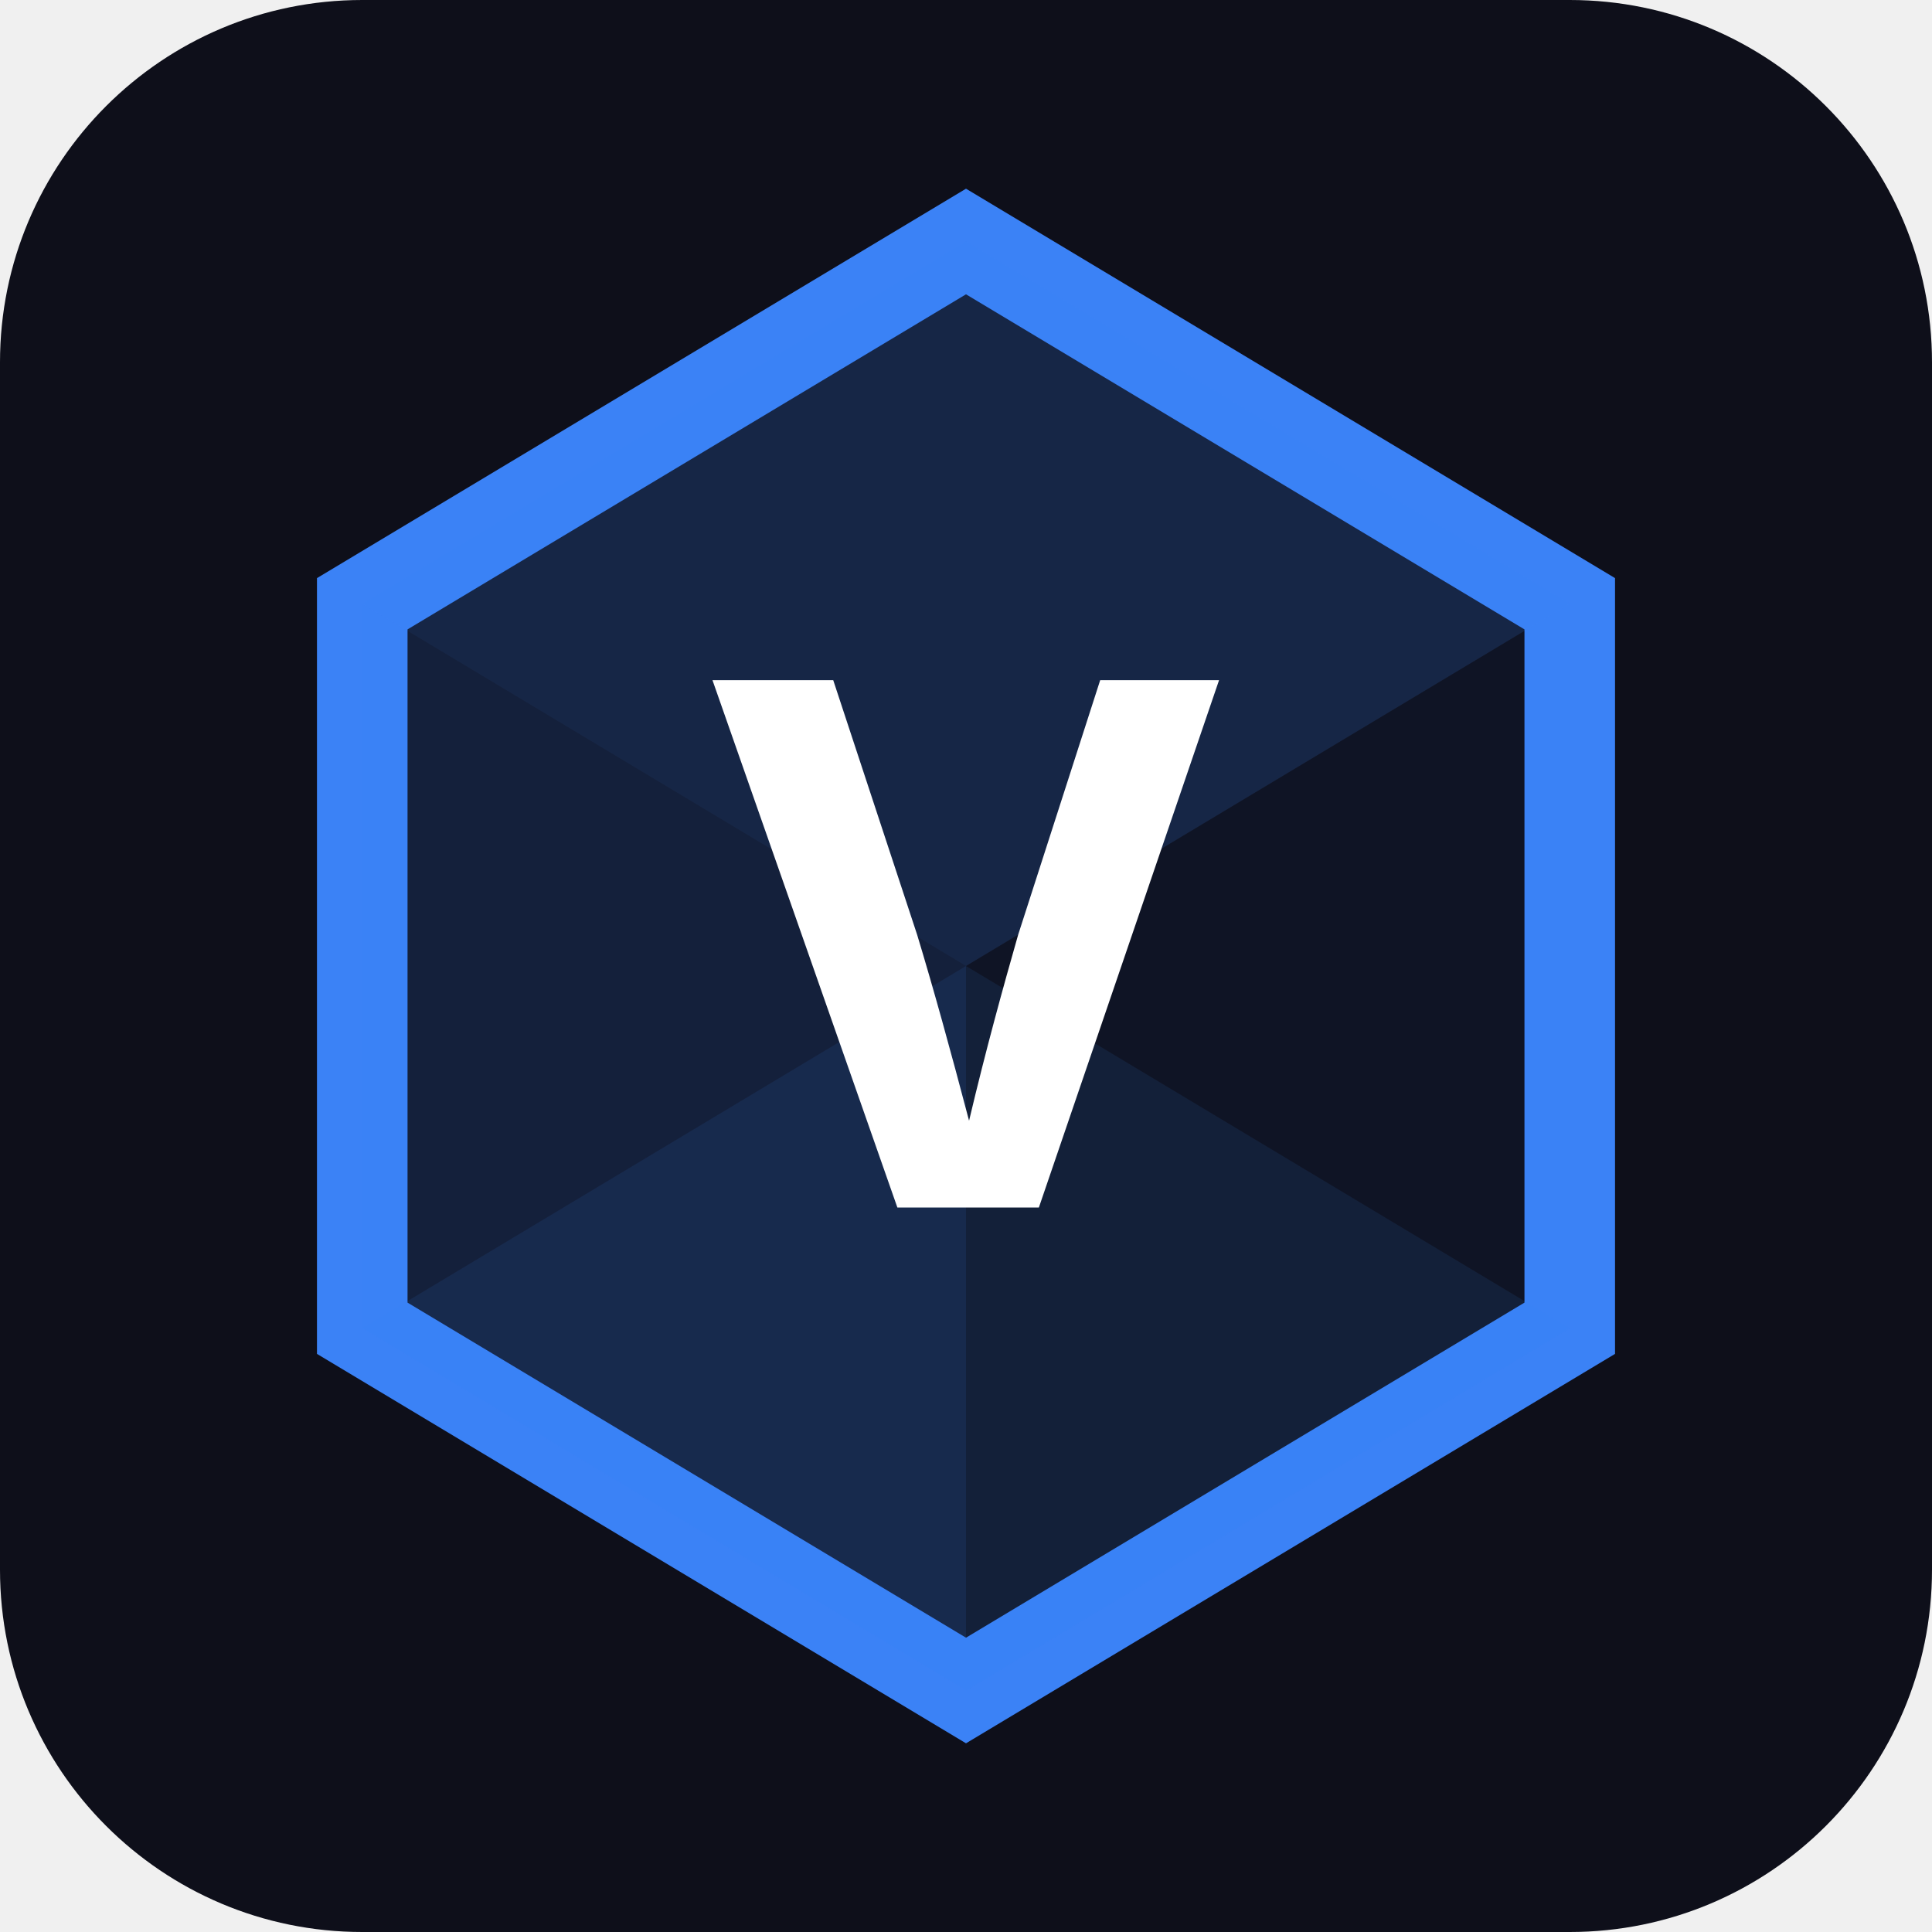
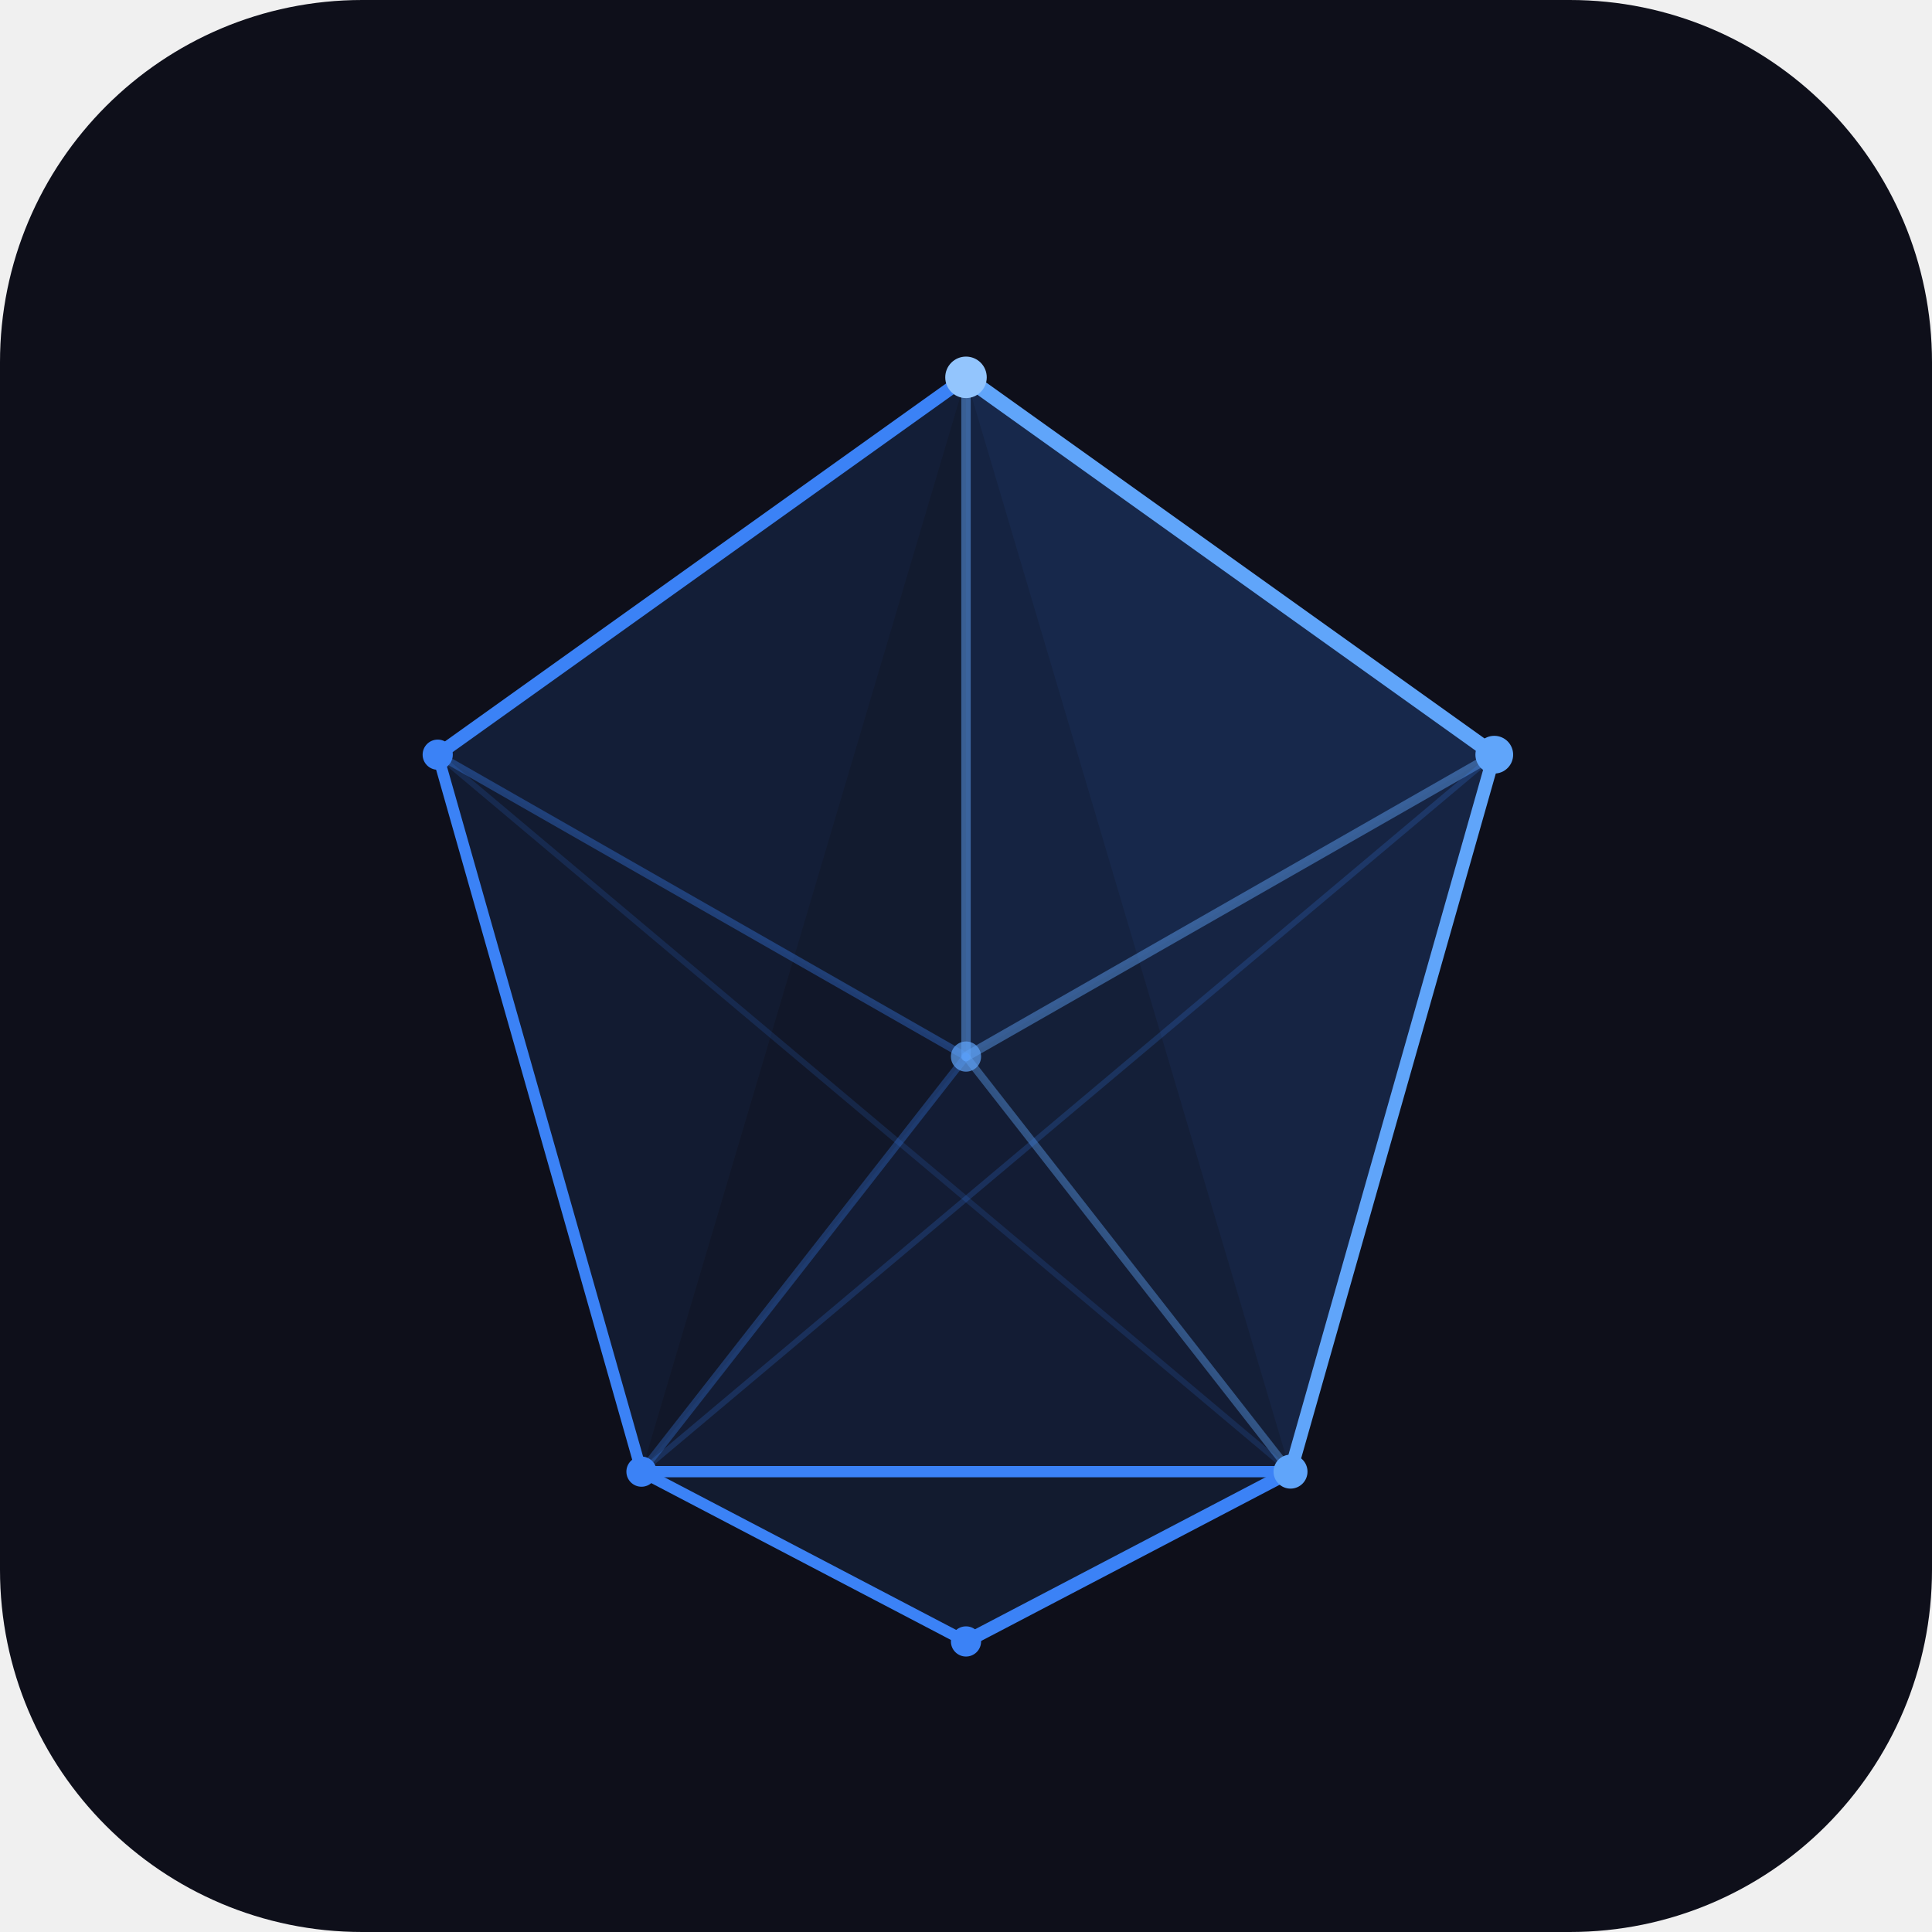
- <svg xmlns="http://www.w3.org/2000/svg" viewBox="0 0 32 32" fill="none">
-   <rect width="32" height="32" rx="6" fill="#0e0f1a" />
-   <path d="M16 4L6 10v12l10 6 10-6V10L16 4z" stroke="#3b82f6" stroke-width="1.5" fill="none" />
-   <path d="M16 4L6 10l10 6 10-6L16 4z" fill="#3b82f6" fill-opacity="0.2" />
-   <path d="M16 16l-10 6 10 6 10-6-10-6z" fill="#3b82f6" fill-opacity="0.1" />
-   <path d="M6 10v12l10 6V16L6 10z" fill="#3b82f6" fill-opacity="0.15" />
-   <path d="M26 10v12l-10 6V16l10-6z" fill="#3b82f6" fill-opacity="0.05" />
-   <text x="16" y="20" text-anchor="middle" font-family="Inter,sans-serif" font-weight="700" font-size="12" fill="white">V</text>
+ <svg xmlns="http://www.w3.org/2000/svg" viewBox="0 0 512 512" fill="none">
+   <rect width="512" height="512" rx="96" fill="#0e0f1a" />
+   <g transform="translate(256,260)">
+     <polygon points="0,-160 140,-60 86,130" fill="#3b82f6" fill-opacity="0.06" />
+     <polygon points="0,-160 -140,-60 -86,130" fill="#3b82f6" fill-opacity="0.04" />
+     <polygon points="86,130 -86,130 0,175" fill="#3b82f6" fill-opacity="0.10" />
+     <polygon points="0,-160 140,-60 0,20" fill="#3b82f6" fill-opacity="0.18" />
+     <polygon points="0,-160 -140,-60 0,20" fill="#3b82f6" fill-opacity="0.10" />
+     <polygon points="140,-60 86,130 0,20" fill="#3b82f6" fill-opacity="0.14" />
+     <polygon points="-140,-60 -86,130 0,20" fill="#3b82f6" fill-opacity="0.07" />
+     <polygon points="86,130 -86,130 0,20" fill="#3b82f6" fill-opacity="0.12" />
+     <line x1="0" y1="-160" x2="140" y2="-60" stroke="#60a5fa" stroke-width="4" stroke-linecap="round" />
+     <line x1="0" y1="-160" x2="-140" y2="-60" stroke="#3b82f6" stroke-width="3.5" stroke-linecap="round" />
+     <line x1="140" y1="-60" x2="86" y2="130" stroke="#60a5fa" stroke-width="3.5" stroke-linecap="round" />
+     <line x1="-140" y1="-60" x2="-86" y2="130" stroke="#3b82f6" stroke-width="3" stroke-linecap="round" />
+     <line x1="86" y1="130" x2="0" y2="175" stroke="#3b82f6" stroke-width="3.5" stroke-linecap="round" />
+     <line x1="-86" y1="130" x2="0" y2="175" stroke="#3b82f6" stroke-width="3" stroke-linecap="round" />
+     <line x1="86" y1="130" x2="-86" y2="130" stroke="#3b82f6" stroke-width="3" stroke-linecap="round" />
+     <line x1="0" y1="-160" x2="0" y2="20" stroke="#60a5fa" stroke-width="2.5" stroke-opacity="0.5" stroke-linecap="round" />
+     <line x1="140" y1="-60" x2="0" y2="20" stroke="#60a5fa" stroke-width="2.5" stroke-opacity="0.45" stroke-linecap="round" />
+     <line x1="-140" y1="-60" x2="0" y2="20" stroke="#3b82f6" stroke-width="2" stroke-opacity="0.35" stroke-linecap="round" />
+     <line x1="86" y1="130" x2="0" y2="20" stroke="#60a5fa" stroke-width="2" stroke-opacity="0.4" stroke-linecap="round" />
+     <line x1="-86" y1="130" x2="0" y2="20" stroke="#3b82f6" stroke-width="2" stroke-opacity="0.3" stroke-linecap="round" />
+     <line x1="140" y1="-60" x2="-86" y2="130" stroke="#3b82f6" stroke-width="1.5" stroke-opacity="0.2" stroke-linecap="round" />
+     <line x1="-140" y1="-60" x2="86" y2="130" stroke="#3b82f6" stroke-width="1.5" stroke-opacity="0.15" stroke-linecap="round" />
+     <circle cx="0" cy="-160" r="5.5" fill="#93c5fd" />
+     <circle cx="140" cy="-60" r="5" fill="#60a5fa" />
+     <circle cx="-140" cy="-60" r="4" fill="#3b82f6" />
+     <circle cx="86" cy="130" r="4.5" fill="#60a5fa" />
+     <circle cx="-86" cy="130" r="4" fill="#3b82f6" />
+     <circle cx="0" cy="175" r="4" fill="#3b82f6" />
+     <circle cx="0" cy="20" r="4" fill="#60a5fa" fill-opacity="0.7" />
+   </g>
</svg>
